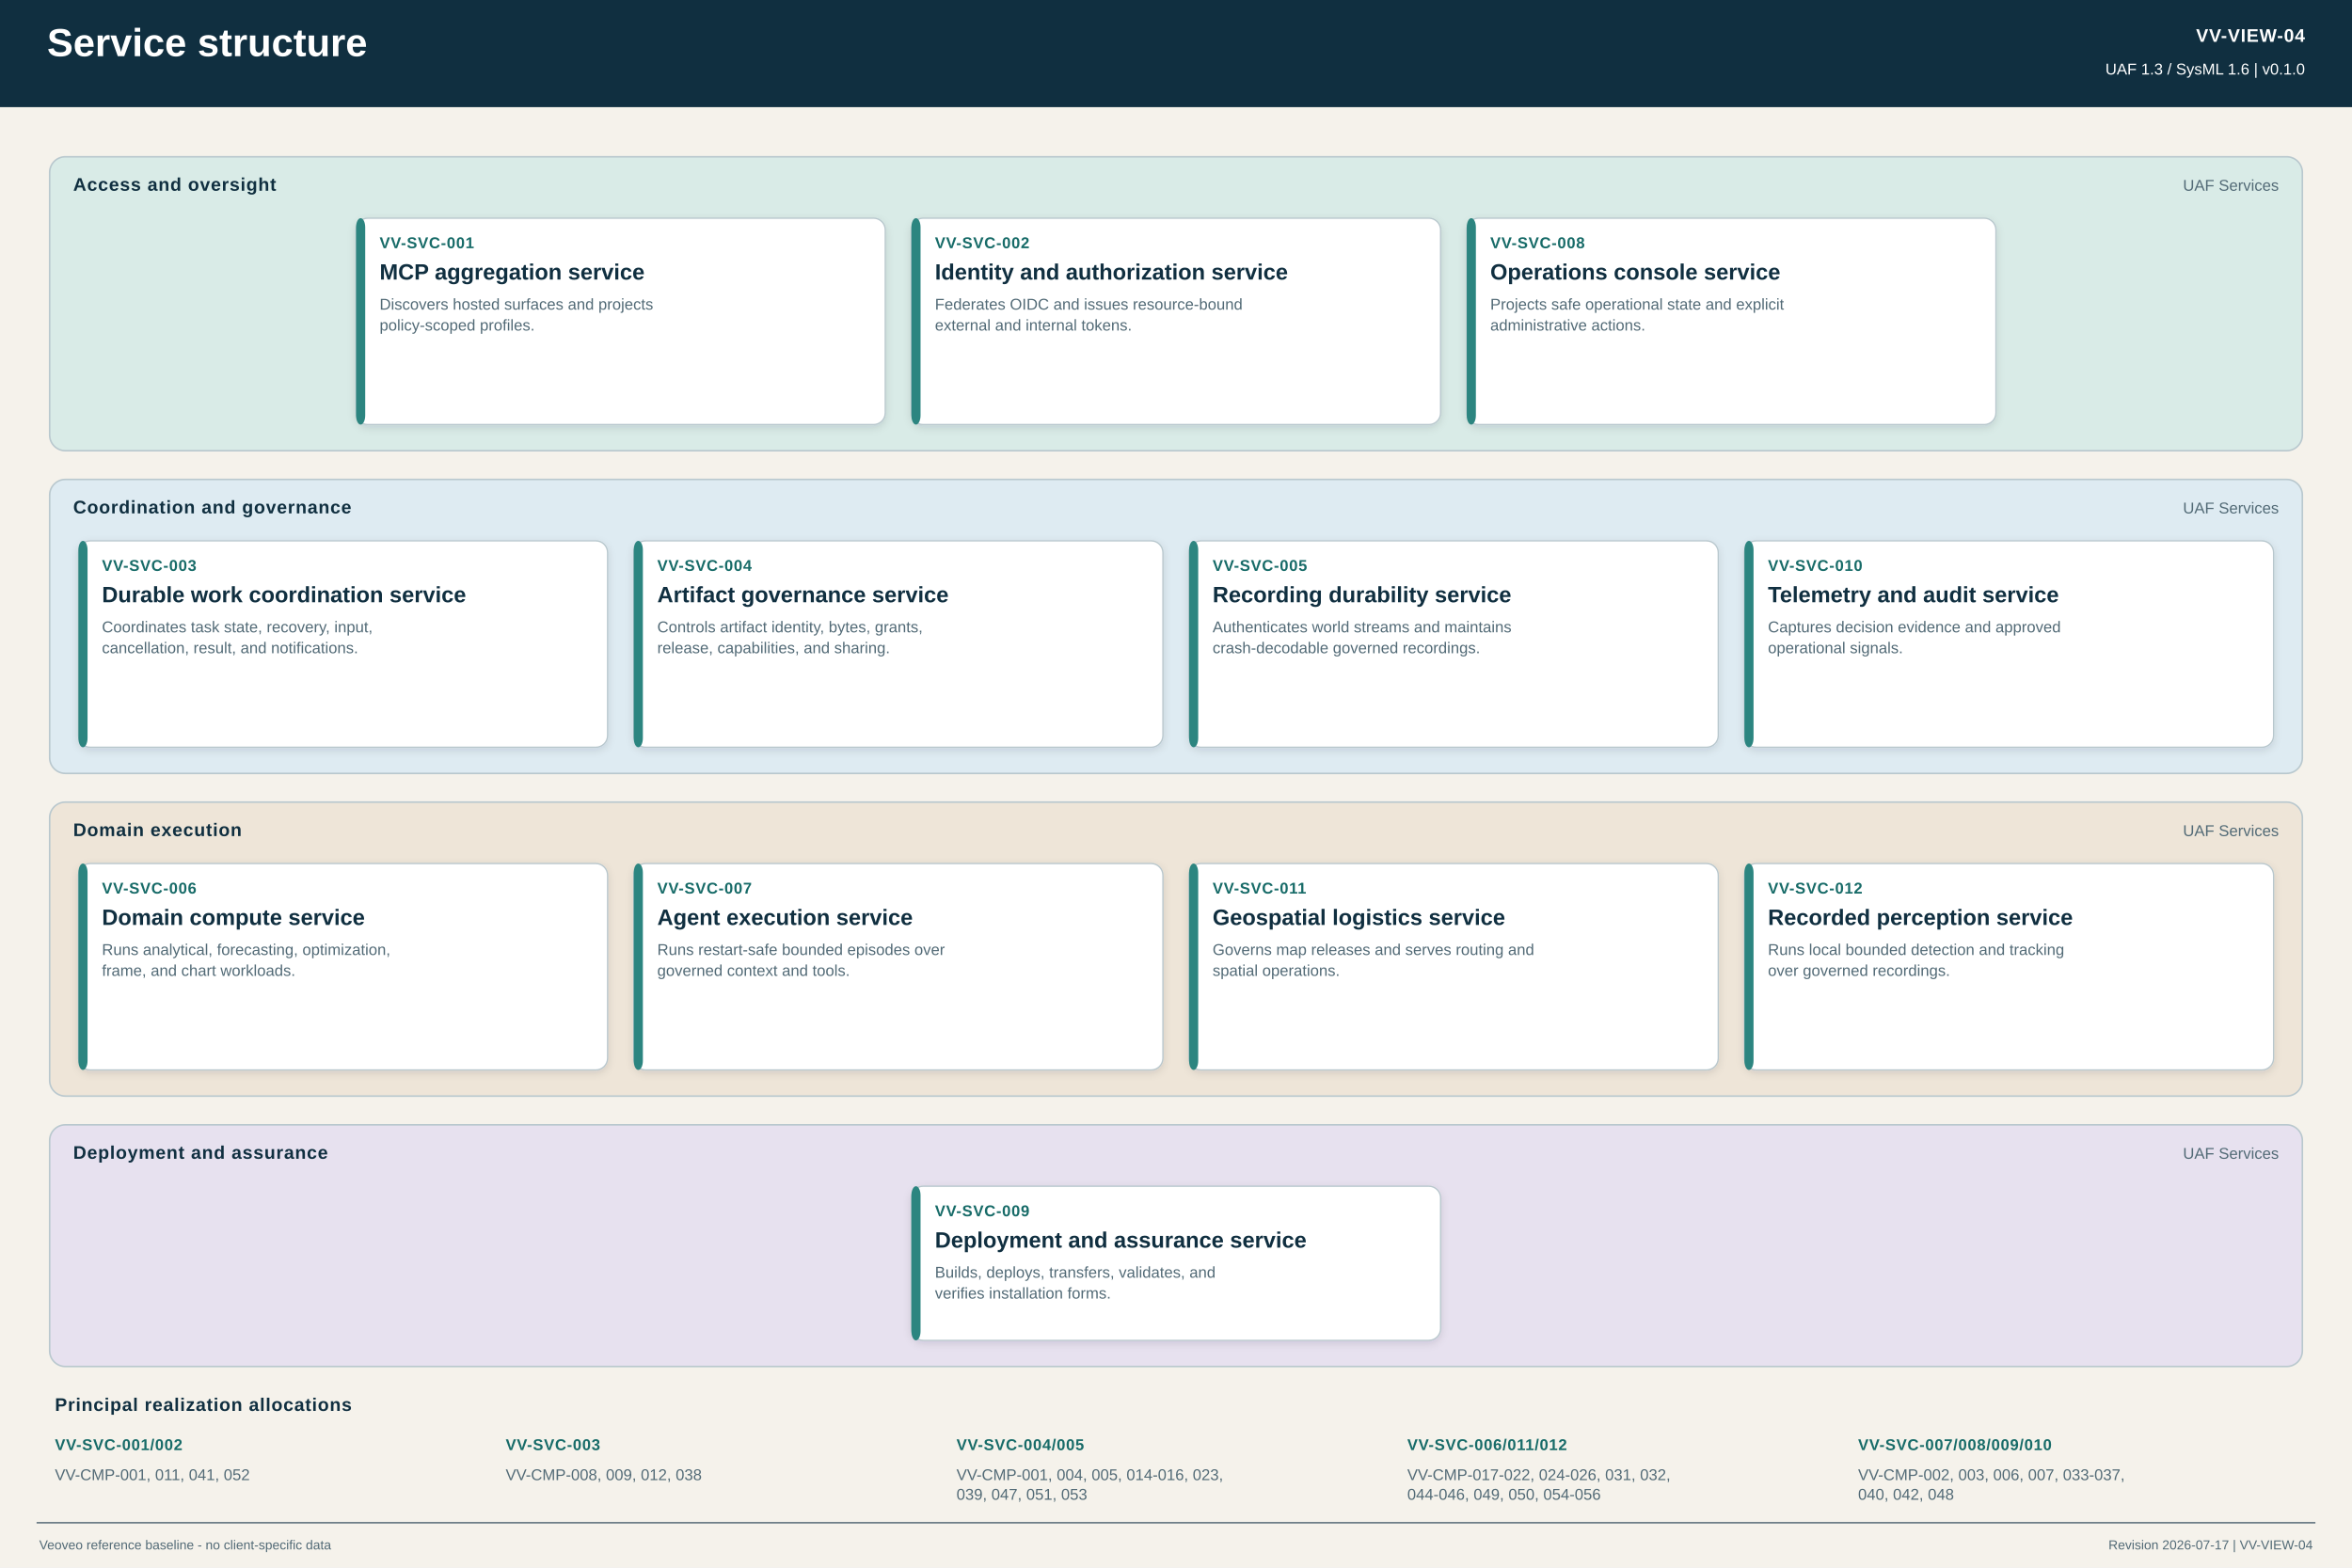
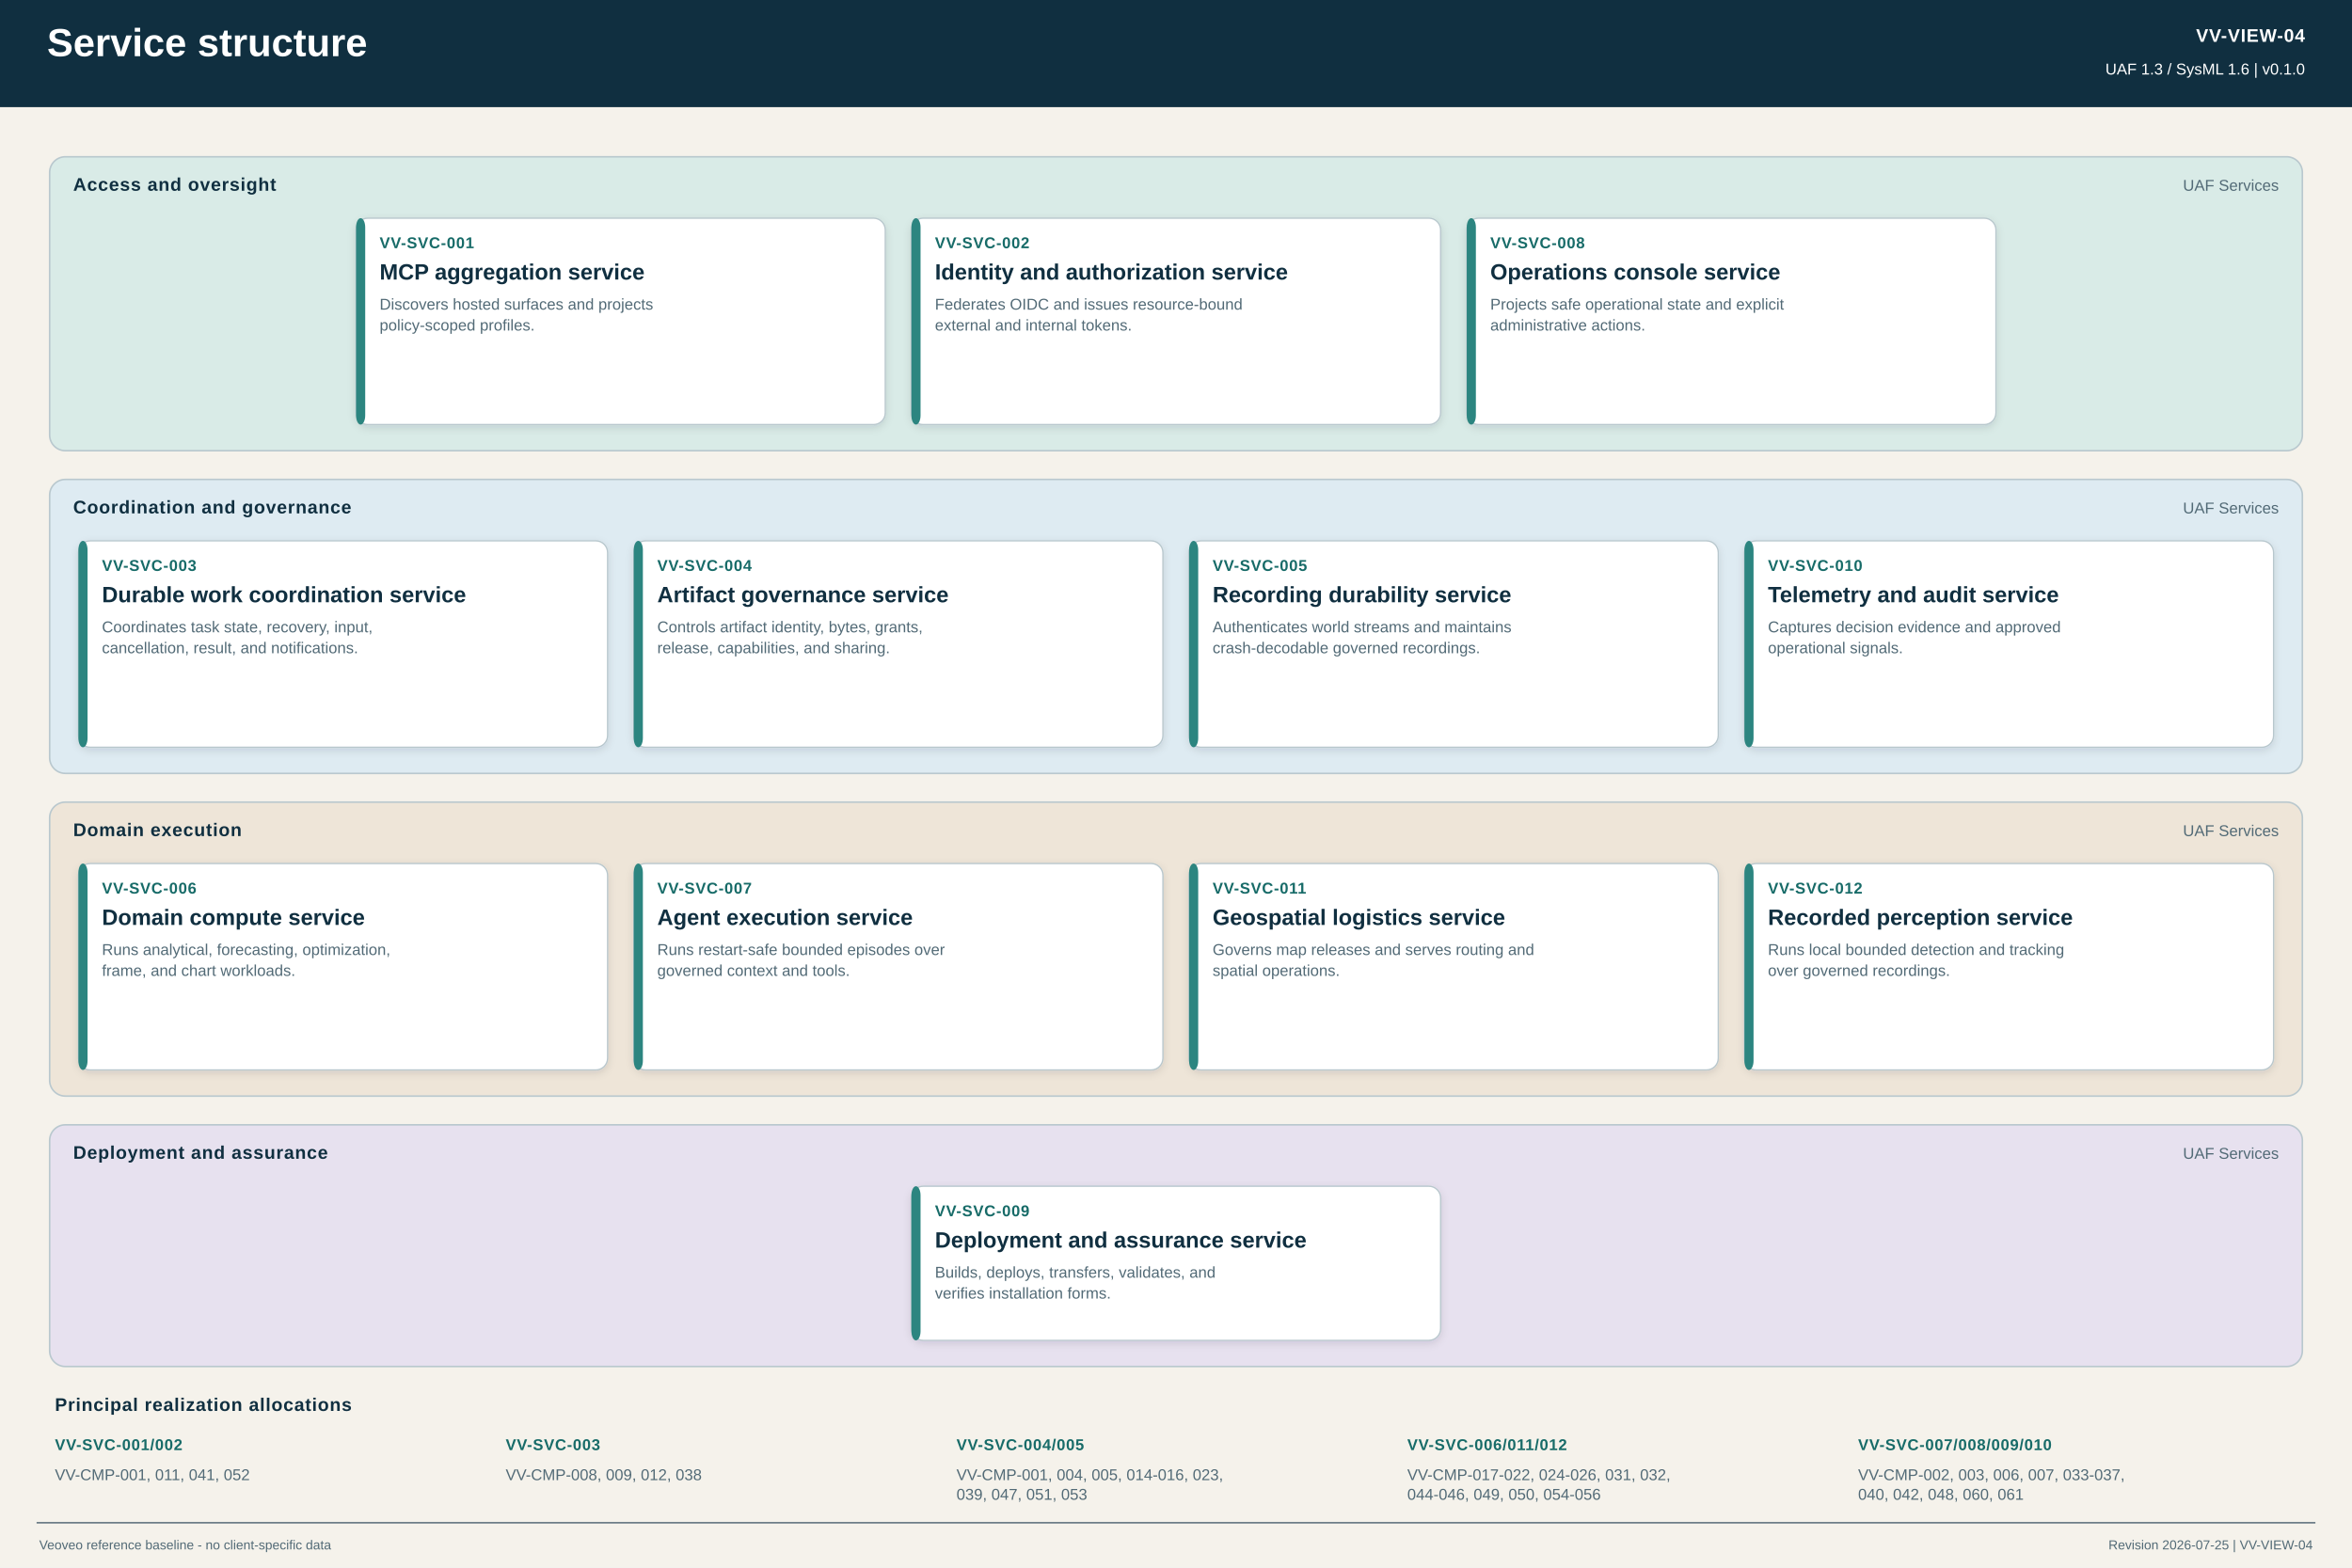
<svg xmlns="http://www.w3.org/2000/svg" viewBox="0 0 1800 1200" width="1800" height="1200" role="img" aria-labelledby="title desc">
  <defs>
    <marker id="arrow" viewBox="0 0 10 10" refX="9" refY="5" markerWidth="7" markerHeight="7" orient="auto-start-reverse">
      <path d="M 0 0 L 10 5 L 0 10 z" fill="#21465b" />
    </marker>
    <marker id="arrow-muted" viewBox="0 0 10 10" refX="9" refY="5" markerWidth="7" markerHeight="7" orient="auto-start-reverse">
      <path d="M 0 0 L 10 5 L 0 10 z" fill="#687983" />
    </marker>
    <filter id="shadow" x="-10%" y="-10%" width="120%" height="130%">
      <feDropShadow dx="0" dy="2" stdDeviation="3" flood-color="#0b2534" flood-opacity="0.12" />
    </filter>
  </defs>
  <style>
.title{font:700 30px Arial,Helvetica,sans-serif;fill:#102f40}.subtitle{font:400 15px Arial,Helvetica,sans-serif;fill:#4d626d}.label{font:700 14px Arial,Helvetica,sans-serif;fill:#102f40;letter-spacing:.04em}.node-title{font:700 17px Arial,Helvetica,sans-serif;fill:#102f40}.node-id{font:700 12px Arial,Helvetica,sans-serif;fill:#176b68;letter-spacing:.04em}.body{font:400 14px Arial,Helvetica,sans-serif;fill:#2d4653}.small{font:400 12px Arial,Helvetica,sans-serif;fill:#526a76}.tiny{font:400 10px Arial,Helvetica,sans-serif;fill:#526a76}.inverse{fill:#ffffff}.edge{stroke:#21465b;stroke-width:2.2;fill:none;marker-end:url(#arrow)}.edge-muted{stroke:#687983;stroke-width:1.6;fill:none;marker-end:url(#arrow-muted)}.edge-dash{stroke:#687983;stroke-width:1.5;stroke-dasharray:7 6;fill:none;marker-end:url(#arrow-muted)}
</style>
  <rect x="0" y="0" width="1800" height="1200" rx="0" fill="#f5f2eb" stroke="none" stroke-width="1" opacity="1" />
  <rect x="0" y="0" width="1800" height="82" rx="0" fill="#102f40" stroke="none" stroke-width="1" opacity="1" />
  <text x="36" y="43" class="title inverse" text-anchor="start">Service structure</text>
  <text x="1764" y="32" class="label inverse" text-anchor="end">VV-VIEW-04</text>
  <text x="1764" y="57" class="small inverse" text-anchor="end">UAF 1.3 / SysML 1.6 | v0.1.0</text>
  <rect x="38" y="120" width="1724" height="225" rx="12" fill="#d9ebe7" stroke="#b9c8ce" stroke-width="1.2" opacity="1" />
  <text x="56" y="146" class="label" text-anchor="start">Access and oversight</text>
  <text x="1744" y="146" class="small" text-anchor="end">UAF Services</text>
  <rect x="272.5" y="167" width="405" height="158" rx="9" fill="#ffffff" stroke="#b8c7cd" stroke-width="1" opacity="1" filter="url(#shadow)" />
  <rect x="272.5" y="167" width="7" height="158" rx="7" fill="#2c8580" stroke="none" stroke-width="1" opacity="1" />
  <text x="290.5" y="190" class="node-id" text-anchor="start">VV-SVC-001</text>
  <text x="290.5" y="214" class="node-title" text-anchor="start">
    <tspan x="290.5" dy="0">MCP aggregation service</tspan>
  </text>
  <text x="290.5" y="237" class="small" text-anchor="start">
    <tspan x="290.5" dy="0">Discovers hosted surfaces and projects</tspan>
    <tspan x="290.5" dy="16">policy-scoped profiles.</tspan>
  </text>
  <rect x="697.5" y="167" width="405" height="158" rx="9" fill="#ffffff" stroke="#b8c7cd" stroke-width="1" opacity="1" filter="url(#shadow)" />
  <rect x="697.5" y="167" width="7" height="158" rx="7" fill="#2c8580" stroke="none" stroke-width="1" opacity="1" />
  <text x="715.5" y="190" class="node-id" text-anchor="start">VV-SVC-002</text>
  <text x="715.5" y="214" class="node-title" text-anchor="start">
    <tspan x="715.5" dy="0">Identity and authorization service</tspan>
  </text>
  <text x="715.5" y="237" class="small" text-anchor="start">
    <tspan x="715.5" dy="0">Federates OIDC and issues resource-bound</tspan>
    <tspan x="715.5" dy="16">external and internal tokens.</tspan>
  </text>
  <rect x="1122.5" y="167" width="405" height="158" rx="9" fill="#ffffff" stroke="#b8c7cd" stroke-width="1" opacity="1" filter="url(#shadow)" />
  <rect x="1122.5" y="167" width="7" height="158" rx="7" fill="#2c8580" stroke="none" stroke-width="1" opacity="1" />
  <text x="1140.5" y="190" class="node-id" text-anchor="start">VV-SVC-008</text>
  <text x="1140.5" y="214" class="node-title" text-anchor="start">
    <tspan x="1140.5" dy="0">Operations console service</tspan>
  </text>
  <text x="1140.5" y="237" class="small" text-anchor="start">
    <tspan x="1140.5" dy="0">Projects safe operational state and explicit</tspan>
    <tspan x="1140.5" dy="16">administrative actions.</tspan>
  </text>
  <rect x="38" y="367" width="1724" height="225" rx="12" fill="#deebf2" stroke="#b9c8ce" stroke-width="1.2" opacity="1" />
  <text x="56" y="393" class="label" text-anchor="start">Coordination and governance</text>
  <text x="1744" y="393" class="small" text-anchor="end">UAF Services</text>
  <rect x="60.0" y="414" width="405" height="158" rx="9" fill="#ffffff" stroke="#b8c7cd" stroke-width="1" opacity="1" filter="url(#shadow)" />
  <rect x="60.0" y="414" width="7" height="158" rx="7" fill="#2c8580" stroke="none" stroke-width="1" opacity="1" />
  <text x="78.0" y="437" class="node-id" text-anchor="start">VV-SVC-003</text>
  <text x="78.0" y="461" class="node-title" text-anchor="start">
    <tspan x="78.0" dy="0">Durable work coordination service</tspan>
  </text>
  <text x="78.0" y="484" class="small" text-anchor="start">
    <tspan x="78.0" dy="0">Coordinates task state, recovery, input,</tspan>
    <tspan x="78.0" dy="16">cancellation, result, and notifications.</tspan>
  </text>
  <rect x="485.0" y="414" width="405" height="158" rx="9" fill="#ffffff" stroke="#b8c7cd" stroke-width="1" opacity="1" filter="url(#shadow)" />
  <rect x="485.0" y="414" width="7" height="158" rx="7" fill="#2c8580" stroke="none" stroke-width="1" opacity="1" />
  <text x="503.0" y="437" class="node-id" text-anchor="start">VV-SVC-004</text>
  <text x="503.0" y="461" class="node-title" text-anchor="start">
    <tspan x="503.0" dy="0">Artifact governance service</tspan>
  </text>
  <text x="503.0" y="484" class="small" text-anchor="start">
    <tspan x="503.0" dy="0">Controls artifact identity, bytes, grants,</tspan>
    <tspan x="503.0" dy="16">release, capabilities, and sharing.</tspan>
  </text>
  <rect x="910.0" y="414" width="405" height="158" rx="9" fill="#ffffff" stroke="#b8c7cd" stroke-width="1" opacity="1" filter="url(#shadow)" />
  <rect x="910.0" y="414" width="7" height="158" rx="7" fill="#2c8580" stroke="none" stroke-width="1" opacity="1" />
  <text x="928.0" y="437" class="node-id" text-anchor="start">VV-SVC-005</text>
  <text x="928.0" y="461" class="node-title" text-anchor="start">
    <tspan x="928.0" dy="0">Recording durability service</tspan>
  </text>
  <text x="928.0" y="484" class="small" text-anchor="start">
    <tspan x="928.0" dy="0">Authenticates world streams and maintains</tspan>
    <tspan x="928.0" dy="16">crash-decodable governed recordings.</tspan>
  </text>
  <rect x="1335.0" y="414" width="405" height="158" rx="9" fill="#ffffff" stroke="#b8c7cd" stroke-width="1" opacity="1" filter="url(#shadow)" />
  <rect x="1335.0" y="414" width="7" height="158" rx="7" fill="#2c8580" stroke="none" stroke-width="1" opacity="1" />
  <text x="1353.0" y="437" class="node-id" text-anchor="start">VV-SVC-010</text>
  <text x="1353.0" y="461" class="node-title" text-anchor="start">
    <tspan x="1353.0" dy="0">Telemetry and audit service</tspan>
  </text>
  <text x="1353.0" y="484" class="small" text-anchor="start">
    <tspan x="1353.0" dy="0">Captures decision evidence and approved</tspan>
    <tspan x="1353.0" dy="16">operational signals.</tspan>
  </text>
  <rect x="38" y="614" width="1724" height="225" rx="12" fill="#eee5d8" stroke="#b9c8ce" stroke-width="1.2" opacity="1" />
  <text x="56" y="640" class="label" text-anchor="start">Domain execution</text>
  <text x="1744" y="640" class="small" text-anchor="end">UAF Services</text>
  <rect x="60.0" y="661" width="405" height="158" rx="9" fill="#ffffff" stroke="#b8c7cd" stroke-width="1" opacity="1" filter="url(#shadow)" />
  <rect x="60.0" y="661" width="7" height="158" rx="7" fill="#2c8580" stroke="none" stroke-width="1" opacity="1" />
  <text x="78.0" y="684" class="node-id" text-anchor="start">VV-SVC-006</text>
  <text x="78.0" y="708" class="node-title" text-anchor="start">
    <tspan x="78.0" dy="0">Domain compute service</tspan>
  </text>
  <text x="78.0" y="731" class="small" text-anchor="start">
    <tspan x="78.0" dy="0">Runs analytical, forecasting, optimization,</tspan>
    <tspan x="78.0" dy="16">frame, and chart workloads.</tspan>
  </text>
  <rect x="485.0" y="661" width="405" height="158" rx="9" fill="#ffffff" stroke="#b8c7cd" stroke-width="1" opacity="1" filter="url(#shadow)" />
  <rect x="485.0" y="661" width="7" height="158" rx="7" fill="#2c8580" stroke="none" stroke-width="1" opacity="1" />
  <text x="503.0" y="684" class="node-id" text-anchor="start">VV-SVC-007</text>
  <text x="503.0" y="708" class="node-title" text-anchor="start">
    <tspan x="503.0" dy="0">Agent execution service</tspan>
  </text>
  <text x="503.0" y="731" class="small" text-anchor="start">
    <tspan x="503.0" dy="0">Runs restart-safe bounded episodes over</tspan>
    <tspan x="503.0" dy="16">governed context and tools.</tspan>
  </text>
  <rect x="910.0" y="661" width="405" height="158" rx="9" fill="#ffffff" stroke="#b8c7cd" stroke-width="1" opacity="1" filter="url(#shadow)" />
  <rect x="910.0" y="661" width="7" height="158" rx="7" fill="#2c8580" stroke="none" stroke-width="1" opacity="1" />
  <text x="928.0" y="684" class="node-id" text-anchor="start">VV-SVC-011</text>
  <text x="928.0" y="708" class="node-title" text-anchor="start">
    <tspan x="928.0" dy="0">Geospatial logistics service</tspan>
  </text>
  <text x="928.0" y="731" class="small" text-anchor="start">
    <tspan x="928.0" dy="0">Governs map releases and serves routing and</tspan>
    <tspan x="928.0" dy="16">spatial operations.</tspan>
  </text>
  <rect x="1335.0" y="661" width="405" height="158" rx="9" fill="#ffffff" stroke="#b8c7cd" stroke-width="1" opacity="1" filter="url(#shadow)" />
  <rect x="1335.0" y="661" width="7" height="158" rx="7" fill="#2c8580" stroke="none" stroke-width="1" opacity="1" />
  <text x="1353.0" y="684" class="node-id" text-anchor="start">VV-SVC-012</text>
  <text x="1353.0" y="708" class="node-title" text-anchor="start">
    <tspan x="1353.0" dy="0">Recorded perception service</tspan>
  </text>
  <text x="1353.0" y="731" class="small" text-anchor="start">
    <tspan x="1353.0" dy="0">Runs local bounded detection and tracking</tspan>
    <tspan x="1353.0" dy="16">over governed recordings.</tspan>
  </text>
  <rect x="38" y="861" width="1724" height="185" rx="12" fill="#e7e1ef" stroke="#b9c8ce" stroke-width="1.2" opacity="1" />
  <text x="56" y="887" class="label" text-anchor="start">Deployment and assurance</text>
  <text x="1744" y="887" class="small" text-anchor="end">UAF Services</text>
  <rect x="697.5" y="908" width="405" height="118" rx="9" fill="#ffffff" stroke="#b8c7cd" stroke-width="1" opacity="1" filter="url(#shadow)" />
  <rect x="697.5" y="908" width="7" height="118" rx="7" fill="#2c8580" stroke="none" stroke-width="1" opacity="1" />
  <text x="715.5" y="931" class="node-id" text-anchor="start">VV-SVC-009</text>
  <text x="715.5" y="955" class="node-title" text-anchor="start">
    <tspan x="715.5" dy="0">Deployment and assurance service</tspan>
  </text>
  <text x="715.5" y="978" class="small" text-anchor="start">
    <tspan x="715.5" dy="0">Builds, deploys, transfers, validates, and</tspan>
    <tspan x="715.5" dy="16">verifies installation forms.</tspan>
  </text>
  <text x="42" y="1080" class="label" text-anchor="start">Principal realization allocations</text>
  <text x="42" y="1110" class="node-id" text-anchor="start">VV-SVC-001/002</text>
  <text x="42" y="1133" class="small" text-anchor="start">
    <tspan x="42" dy="0">VV-CMP-001, 011, 041, 052</tspan>
  </text>
  <text x="387" y="1110" class="node-id" text-anchor="start">VV-SVC-003</text>
  <text x="387" y="1133" class="small" text-anchor="start">
    <tspan x="387" dy="0">VV-CMP-008, 009, 012, 038</tspan>
  </text>
  <text x="732" y="1110" class="node-id" text-anchor="start">VV-SVC-004/005</text>
  <text x="732" y="1133" class="small" text-anchor="start">
    <tspan x="732" dy="0">VV-CMP-001, 004, 005, 014-016, 023,</tspan>
    <tspan x="732" dy="15">039, 047, 051, 053</tspan>
  </text>
  <text x="1077" y="1110" class="node-id" text-anchor="start">VV-SVC-006/011/012</text>
  <text x="1077" y="1133" class="small" text-anchor="start">
    <tspan x="1077" dy="0">VV-CMP-017-022, 024-026, 031, 032,</tspan>
    <tspan x="1077" dy="15">044-046, 049, 050, 054-056</tspan>
  </text>
  <text x="1422" y="1110" class="node-id" text-anchor="start">VV-SVC-007/008/009/010</text>
  <text x="1422" y="1133" class="small" text-anchor="start">
    <tspan x="1422" dy="0">VV-CMP-002, 003, 006, 007, 033-037,</tspan>
-     <tspan x="1422" dy="15">040, 042, 048</tspan>
+     <tspan x="1422" dy="15">040, 042, 048, 060, 061</tspan>
  </text>
  <rect x="28" y="1165" width="1744" height="1.2" rx="0" fill="#687983" stroke="none" stroke-width="1" opacity="1" />
  <text x="30" y="1186" class="tiny" text-anchor="start">Veoveo reference baseline - no client-specific data</text>
-   <text x="1770" y="1186" class="tiny" text-anchor="end">Revision 2026-07-17 | VV-VIEW-04</text>
+   <text x="1770" y="1186" class="tiny" text-anchor="end">Revision 2026-07-25 | VV-VIEW-04</text>
</svg>
